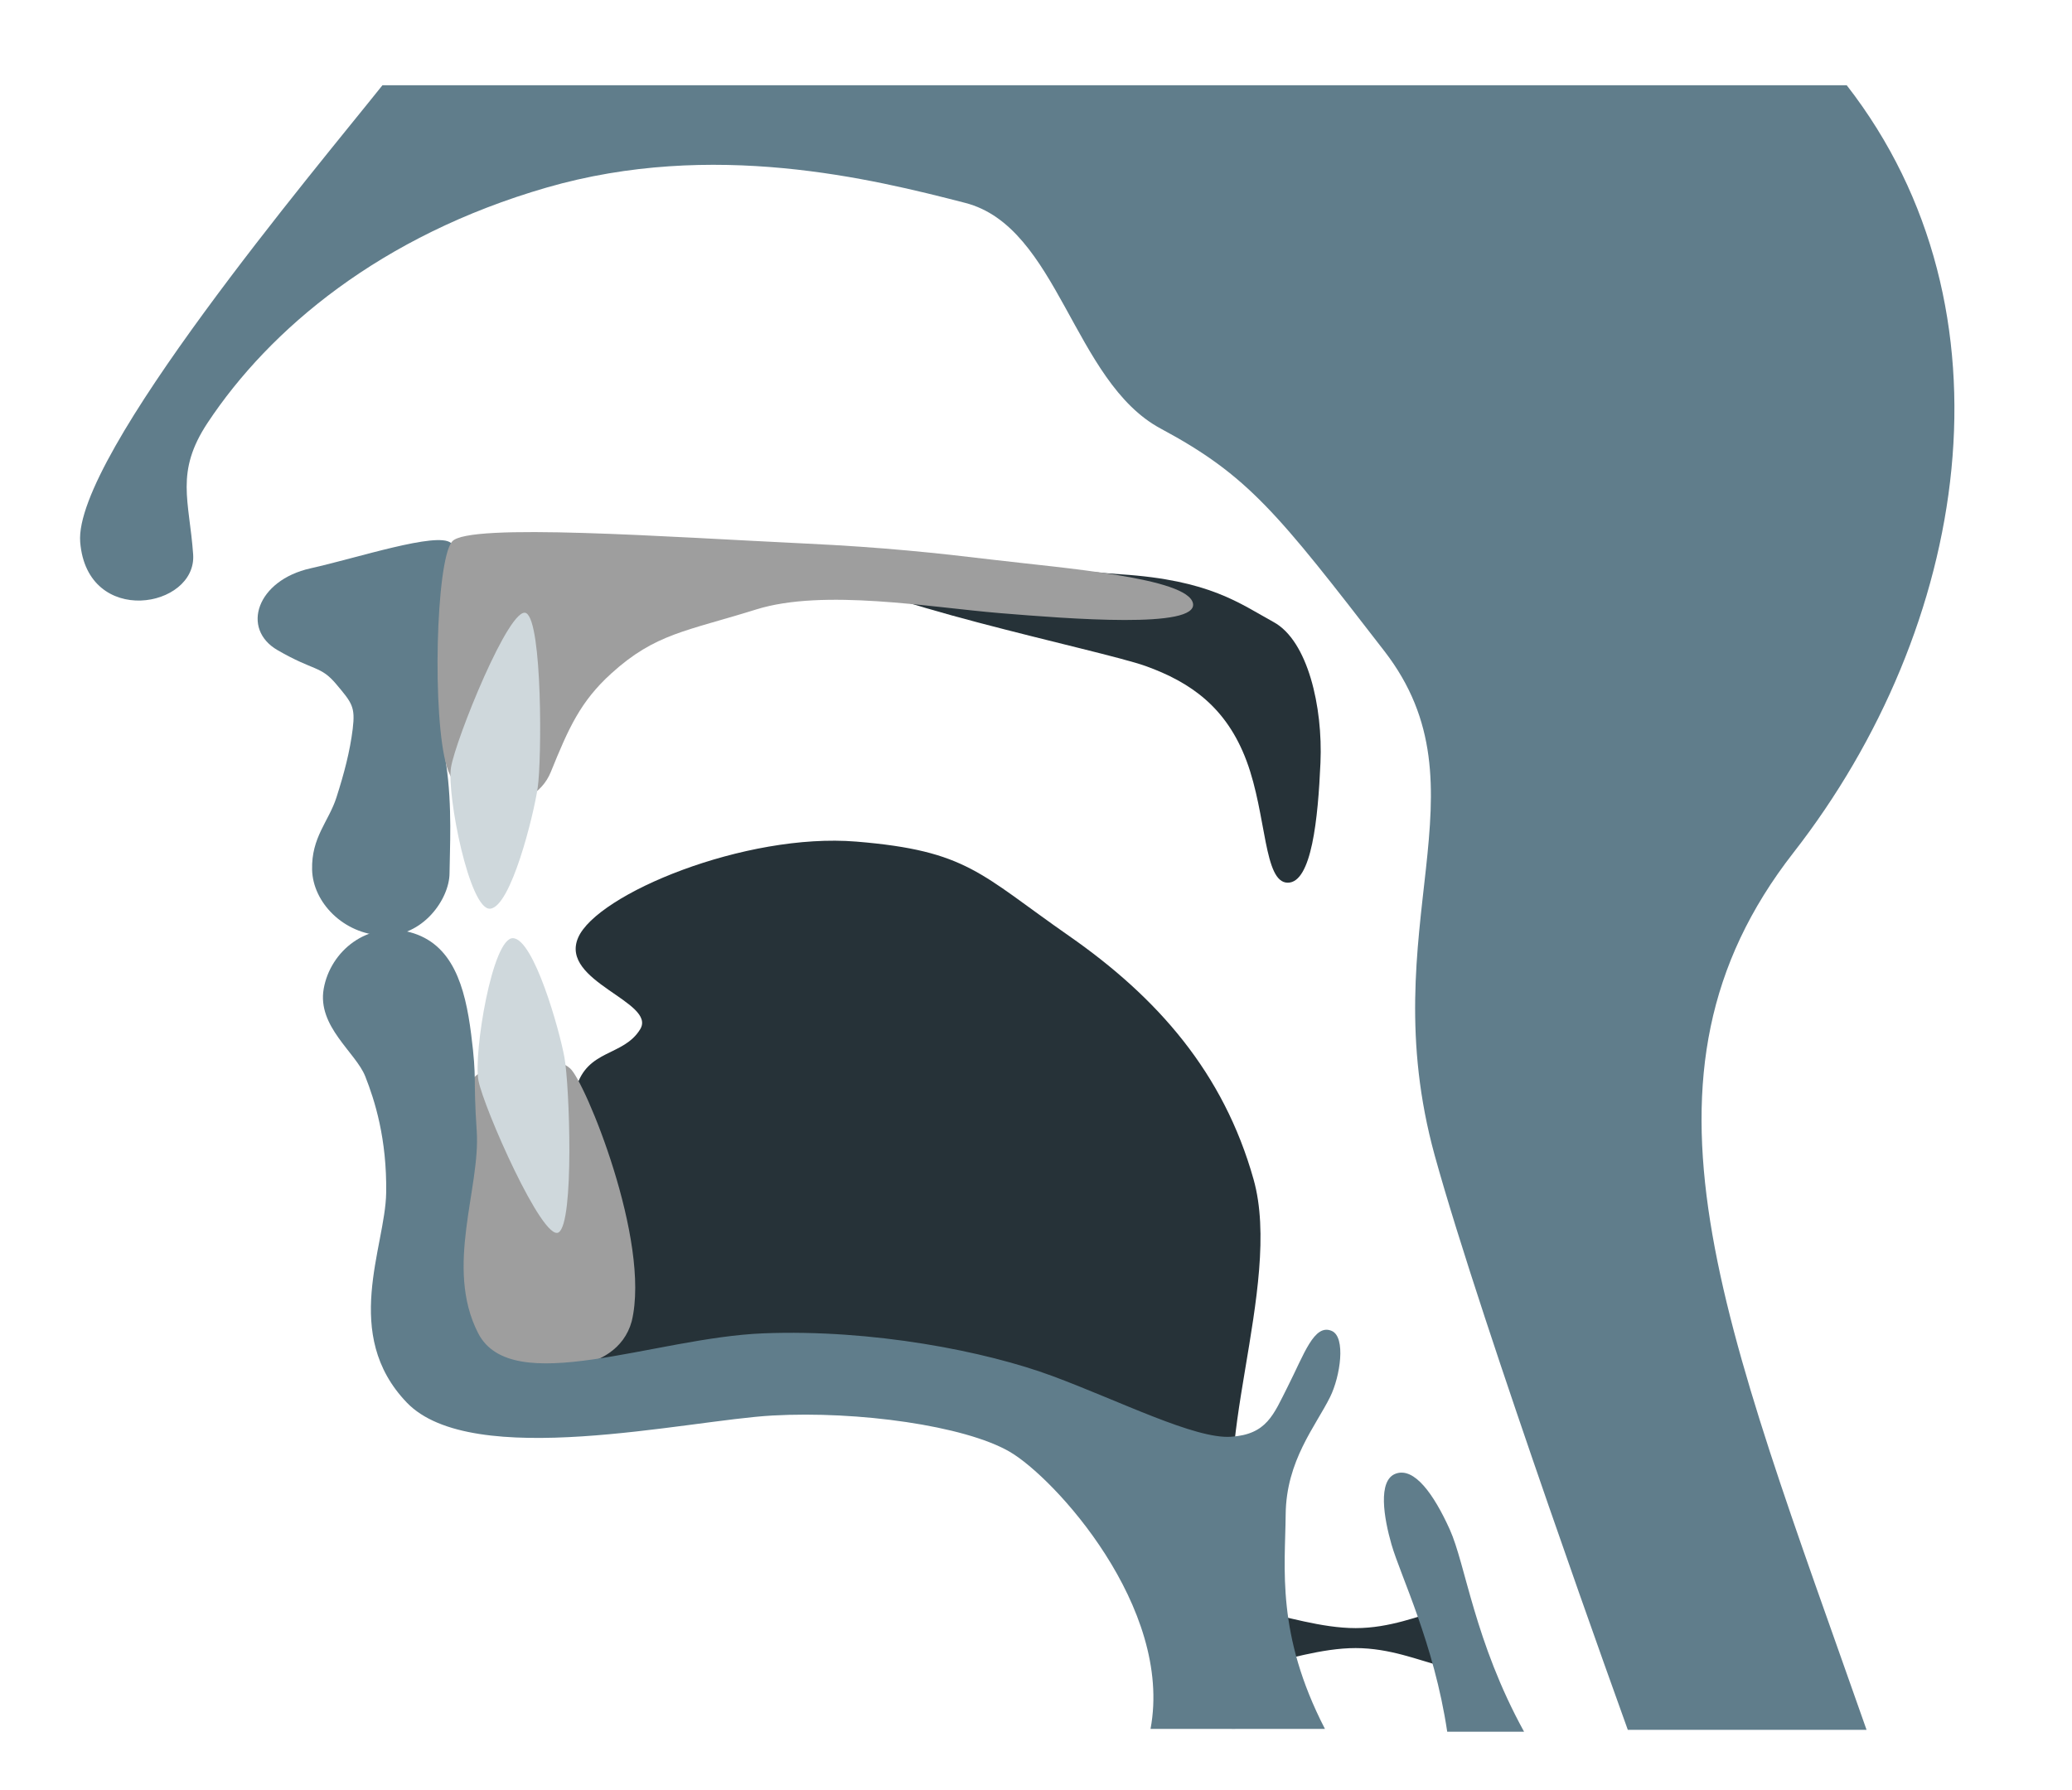
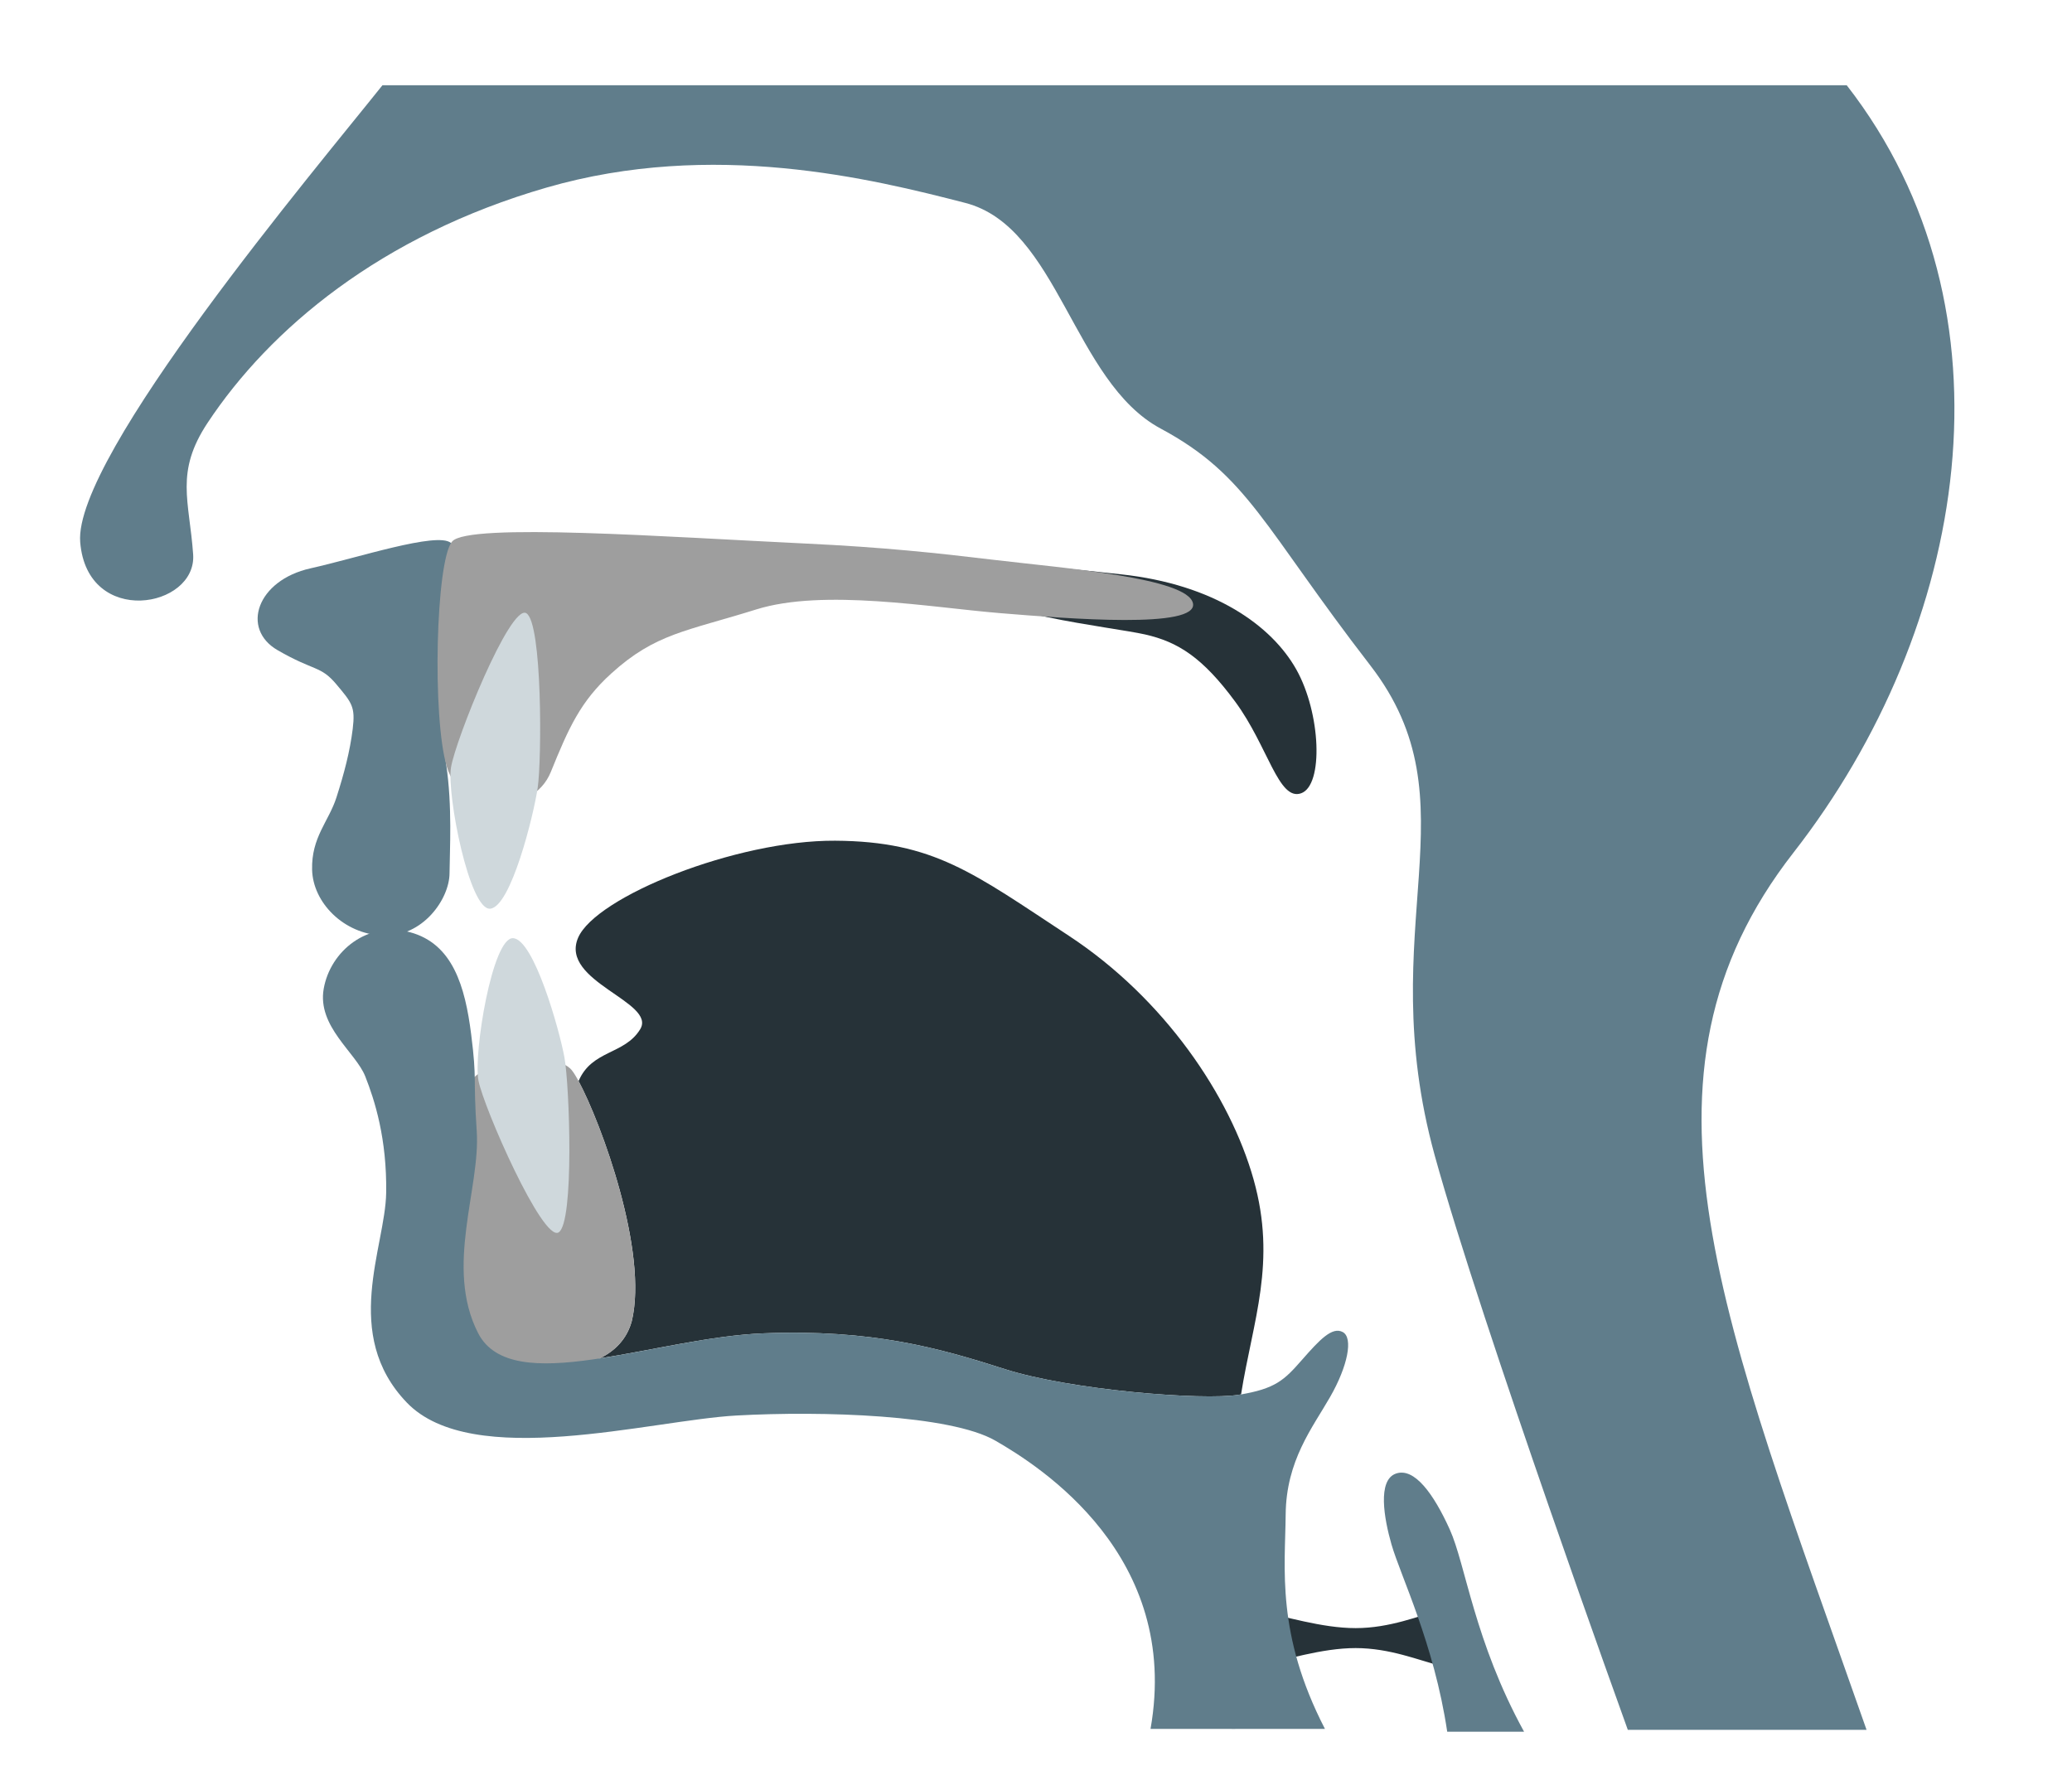
<svg xmlns="http://www.w3.org/2000/svg" width="440" height="380" viewBox="0 0 440 380" id="svg2" version="1.1">
  <defs id="defs4" />
-   <path id="tongue" d="M 181.852,178.74 C 158.277,176.801 126.724,189.866 122.756,199.176 C 118.788,208.487 139.509,212.785 135.941,218.603 C 132.373,224.421 124.68,222.748 122.318,231.148 C 119.955,239.547 134.971,263.164 133.428,273.817 C 131.885,284.47 126.399,288.004 118.566,289.857 C 130.227,288.655 156.092,290.771 167.812,291.348 C 192.493,292.563 193.975,288.21 209.724,295.685 C 225.473,303.16 248.457,327.549 264.012,327.363 C 255.728,310.234 272.571,273.122 266.202,250.474 C 259.832,227.826 245.835,211.879 226.984,198.747 C 208.133,185.616 205.426,180.68 181.852,178.74 Z" style="opacity:1;fill:#263238;fill-opacity:1;stroke:none;stroke-width:1;stroke-linecap:round;stroke-linejoin:round;stroke-miterlimit:4;stroke-dasharray:none;stroke-opacity:1" />
-   <path id="gum-lower" d="M 110.159,225.571 C 105.924,225.571 101.309,227.081 99.212,230.624 C 97.115,234.167 99.82,233.387 100.44,243.694 C 101.061,254.001 93.371,278.817 102.687,287.018 C 113.136,292.414 130.919,292.452 134.153,280.602 C 138.254,263.513 124.148,229.526 121.063,226.901 C 117.979,224.277 114.394,225.571 110.159,225.571 Z" style="opacity:1;fill:#9e9e9e;fill-opacity:1;stroke:none;stroke-width:1;stroke-linecap:round;stroke-linejoin:round;stroke-miterlimit:4;stroke-dasharray:none;stroke-opacity:1" />
-   <path style="opacity:1;fill:#263238;fill-opacity:1;stroke:none;stroke-width:4;stroke-linecap:round;stroke-linejoin:round;stroke-miterlimit:4;stroke-dasharray:none;stroke-opacity:1" d="M 312.515,347.898 C 312.657,360.599 302.511,350.019 287.883,350.019 C 273.255,350.019 257.725,360.339 257.396,347.898 C 257.067,335.458 273.255,345.778 287.883,345.778 C 302.511,345.778 312.373,335.198 312.515,347.898 Z" id="larynx" />
-   <path id="jaw" d="M 87.07,197.985 C 96.121,200.417 98.761,209.442 100.05,219.634 C 101.339,229.826 100.425,228.147 101.237,240.247 C 102.048,252.347 94.379,269.146 101.525,283.119 C 108.671,297.092 138.999,284.078 162.116,283.173 C 185.234,282.268 209.291,286.958 223.576,292.273 C 237.861,297.588 253.785,305.654 261.404,305.141 C 269.023,304.629 270.425,300.469 273.466,294.466 C 276.949,287.59 279.064,281.054 282.797,282.657 C 285.86,283.971 284.612,292.321 282.463,296.675 C 279.405,302.873 273.123,310.189 273.019,321.644 C 272.916,333.098 270.951,347.008 281.358,367.182 C 259.481,367.201 263.76,367.182 244.321,367.182 C 249.166,341.384 223.878,313.77 214.345,308.284 C 204.812,302.797 182.298,299.619 164.051,300.626 C 145.804,301.632 100.272,312.362 86.371,297.863 C 72.471,283.364 81.83,264.848 82.006,253.338 C 82.182,241.829 79.567,233.661 77.557,228.583 C 75.546,223.506 67.331,218.001 68.741,209.99 C 70.152,201.979 78.018,195.553 87.07,197.985 Z" style="opacity:1;fill:#607d8b;fill-opacity:1;stroke:none;stroke-width:1;stroke-linecap:round;stroke-linejoin:round;stroke-miterlimit:4;stroke-dasharray:none;stroke-opacity:1" />
-   <path id="esophagus" d="M 295.494,328.015 C 293.906,322.499 292.478,314.368 296.412,312.967 C 300.346,311.566 304.459,317.302 307.857,324.81 C 311.255,332.317 313.072,348.528 323.644,367.781 C 313.515,367.76 315.963,367.812 307.325,367.781 C 304.523,349.022 297.424,334.721 295.494,328.015 Z" style="opacity:1;fill:#607d8b;fill-opacity:1;stroke:none;stroke-width:1;stroke-linecap:round;stroke-linejoin:round;stroke-miterlimit:4;stroke-dasharray:none;stroke-opacity:1" />
-   <path id="velum" d="M 175.88,120.296 C 180.262,127.247 233.86,138.052 243.322,141.468 C 252.785,144.883 260.464,150.195 264.73,161.651 C 268.997,173.106 268.339,187.416 273.44,187.467 C 278.541,187.517 279.888,173.848 280.408,161.984 C 280.928,150.119 277.725,136.093 270.465,132.118 C 263.206,128.144 256.922,123.197 238.056,121.976 C 219.19,120.755 171.497,113.345 175.88,120.296 Z" style="display:inline;fill:#263238;fill-rule:evenodd;stroke:none;stroke-width:1px;stroke-linecap:round;stroke-linejoin:round;stroke-opacity:1" />
-   <path id="head" d="M 41.016,117.743 C 40.212,106.3 37.12,100.312 44.099,89.778 C 57.243,69.938 80.797,50.034 116.087,39.831 C 151.376,29.629 185.171,37.981 204.972,43.091 C 224.774,48.201 227.861,81.033 246.469,91.016 C 265.076,100.998 271.279,108.904 293.979,138.282 C 316.678,167.66 291.253,196.537 304.654,245.337 C 314.603,281.415 345.674,367.382 345.674,367.382 L 396.373,367.382 C 365.767,280.177 343.626,228.819 380.847,181.088 C 418.068,133.356 429.326,65.888 392.161,18.105 L 81.216,18.105 C 67.267,35.611 15.557,96.972 17.031,115.136 C 18.505,133.299 41.819,129.186 41.016,117.743 Z" style="display:inline;fill:#607d8b;fill-rule:evenodd;stroke:none;stroke-width:1px;stroke-linecap:round;stroke-linejoin:round;stroke-opacity:1" />
-   <path style="fill:#cfd8dc;fill-rule:evenodd;stroke:none;stroke-width:1px;stroke-linecap:butt;stroke-linejoin:miter;stroke-opacity:1" d="M 118.621,261.738 C 115.255,263.799 102.697,235.231 101.602,229.49 C 100.507,223.749 104.551,198.985 108.969,199.25 C 113.388,199.515 118.793,218.688 119.865,224.596 C 120.938,230.505 121.987,259.678 118.621,261.738 Z" id="teeth-lower" />
-   <path id="lip-upper" d="M 95.741,115.295 C 92.809,112.885 75.889,118.492 65.955,120.699 C 54.54,123.236 51.111,133.555 58.946,138.083 C 66.781,142.612 68.052,141.322 71.409,145.31 C 74.765,149.299 75.475,150.119 74.899,154.824 C 74.322,159.529 73.084,164.262 71.441,169.375 C 69.798,174.487 66.106,177.803 66.277,184.719 C 66.449,191.635 72.902,198.377 81.359,198.702 C 89.816,199.027 95.418,190.917 95.46,185.501 C 95.498,180.533 96.078,171.223 94.745,162.322 C 93.412,153.421 97.815,152.643 97.849,138.824 C 97.879,126.832 98.674,117.705 95.741,115.295 Z" style="display:inline;fill:#607d8b;fill-rule:evenodd;stroke:none;stroke-width:1px;stroke-linecap:round;stroke-linejoin:round;stroke-opacity:1" />
-   <path style="display:inline;fill:#9e9e9e;fill-rule:evenodd;stroke:none;stroke-width:1px;stroke-linecap:round;stroke-linejoin:round;stroke-opacity:1" d="M 94.9,162.904 C 98.074,173.322 113.189,173.278 116.969,163.95 C 120.748,154.622 123.25,148.969 129.847,142.997 C 139.208,134.521 145.705,134.088 160.586,129.435 C 174.881,124.965 197.589,129.004 212.391,130.219 C 227.193,131.435 254.423,133.578 253.334,128.14 C 252.244,122.702 226.102,120.693 210.502,118.837 C 199.207,117.478 187.718,116.23 171.09,115.439 C 141.837,114.048 99.492,110.981 96.019,114.992 C 92.545,119.003 91.727,152.485 94.9,162.904 Z" id="gum-upper" />
-   <path id="teeth-upper" d="M 111.754,130.225 C 108.324,128.273 96.682,157.227 95.771,163 C 94.86,168.772 99.691,193.395 104.098,192.989 C 108.506,192.584 113.298,173.248 114.181,167.309 C 115.064,161.369 115.183,132.178 111.754,130.225 Z" style="fill:#cfd8dc;fill-rule:evenodd;stroke:none;stroke-width:1px;stroke-linecap:butt;stroke-linejoin:miter;stroke-opacity:1" />
+   <path style="opacity:1;fill:#263238;fill-opacity:1;stroke:none;stroke-width:1;stroke-linecap:round;stroke-linejoin:round;stroke-miterlimit:4;stroke-dasharray:none;stroke-opacity:1" d="M 177.346,178.549 C 156.363,178.418 126.476,190.447 122.756,199.176 C 118.788,208.486 139.509,212.786 135.941,218.604 C 132.611,224.035 125.687,222.945 122.859,229.609 C 127.643,238.454 137.7,265.825 134.154,280.602 C 133.126,284.368 130.613,286.913 127.348,288.486 C 138.377,286.791 151.062,283.607 162.117,283.174 C 185.235,282.269 199.413,286.293 213.35,290.76 C 227.287,295.227 255.405,297.481 263.127,296.215 C 263.28,296.19 263.396,296.16 263.545,296.135 C 266.048,280.415 271.171,268.147 266.201,250.475 C 261.231,232.802 247.286,212.089 226.984,198.746 C 206.683,185.403 198.328,178.68 177.346,178.549 Z" transform="translate(0,-1.525879e-5)" id="tongue" />
+   <path id="gum-lower" d="M 110.159,225.571 C 105.924,225.571 101.309,227.081 99.212,230.624 C 97.115,234.167 99.82,233.387 100.44,243.694 C 101.061,254.001 93.371,278.817 102.687,287.018 C 113.136,292.414 130.919,292.452 134.153,280.602 C 138.254,263.513 124.148,229.526 121.063,226.901 C 117.979,224.277 114.394,225.571 110.159,225.571 Z" style="opacity:1;fill:#9e9e9e;fill-opacity:1;stroke:none;stroke-width:1;stroke-linecap:round;stroke-linejoin:round;stroke-miterlimit:4;stroke-dasharray:none;stroke-opacity:1" class="gum" svg-label="gum-lower" />
+   <path style="opacity:1;fill:#263238;fill-opacity:1;stroke:none;stroke-width:4;stroke-linecap:round;stroke-linejoin:round;stroke-miterlimit:4;stroke-dasharray:none;stroke-opacity:1" d="M 312.515,347.898 C 312.657,360.599 302.511,350.019 287.883,350.019 C 273.255,350.019 257.725,360.339 257.396,347.898 C 257.067,335.458 273.255,345.778 287.883,345.778 C 302.511,345.778 312.373,335.198 312.515,347.898 Z" id="larynx" svg-label="larynx" class="larynx" />
+   <path id="lip-lower" d="M 87.07,197.985 C 96.121,200.417 98.761,209.442 100.05,219.634 C 101.339,229.826 100.425,228.147 101.237,240.247 C 102.048,252.347 94.379,269.146 101.525,283.119 C 108.671,297.092 138.999,284.078 162.116,283.173 C 185.234,282.268 199.413,286.294 213.35,290.761 C 227.287,295.227 255.404,297.481 263.126,296.215 C 270.848,294.949 272.708,293.121 276.477,288.816 C 280.246,284.511 282.916,281.687 285.152,282.909 C 287.387,284.131 286.222,290.111 282.463,296.675 C 278.705,303.238 273.123,310.189 273.019,321.644 C 272.916,333.098 270.951,347.008 281.358,367.182 C 259.481,367.201 263.76,367.182 244.321,367.182 C 250.828,330.418 220.888,311.444 211.354,305.957 C 201.821,300.471 174.654,299.619 156.408,300.626 C 138.161,301.632 100.272,312.362 86.371,297.863 C 72.471,283.364 81.83,264.848 82.006,253.338 C 82.182,241.829 79.567,233.661 77.557,228.583 C 75.546,223.506 67.331,218.001 68.741,209.99 C 70.152,201.979 78.018,195.553 87.07,197.985 Z" style="opacity:1;fill:#607d8b;fill-opacity:1;stroke:none;stroke-width:1;stroke-linecap:round;stroke-linejoin:round;stroke-miterlimit:4;stroke-dasharray:none;stroke-opacity:1" class="head" svg-label="lip-lower" />
+   <path id="esophagus" d="M 295.494,328.015 C 293.906,322.499 292.478,314.368 296.412,312.967 C 300.346,311.566 304.459,317.302 307.857,324.81 C 311.255,332.317 313.072,348.528 323.644,367.781 C 313.515,367.76 315.963,367.812 307.325,367.781 C 304.523,349.022 297.424,334.721 295.494,328.015 Z" style="opacity:1;fill:#607d8b;fill-opacity:1;stroke:none;stroke-width:1;stroke-linecap:round;stroke-linejoin:round;stroke-miterlimit:4;stroke-dasharray:none;stroke-opacity:1" svg-label="esohagus" class="head" />
+   <path id="velum" d="M 207.462,124.303 C 206.948,130.066 236.2,133.166 243.155,134.743 C 250.111,136.32 255.354,139.584 262.313,149.037 C 269.273,158.491 271.493,170.184 276.3,168.476 C 281.107,166.768 280.478,151.439 275.279,142.183 C 270.081,132.928 257.926,124.102 238.056,121.976 C 218.186,119.85 207.976,118.54 207.462,124.303 Z" style="display:inline;fill:#263238;fill-rule:evenodd;stroke:none;stroke-width:1px;stroke-linecap:round;stroke-linejoin:round;stroke-opacity:1" class="velum" svg-label="velum" />
+   <path id="head" d="M 41.016,117.743 C 40.212,106.3 37.12,100.312 44.099,89.778 C 57.243,69.938 80.797,50.034 116.087,39.831 C 151.376,29.629 185.171,37.981 204.972,43.091 C 224.774,48.201 227.861,81.033 246.469,91.016 C 265.076,100.998 268.27,111.913 290.97,141.291 C 313.67,170.669 291.253,196.537 304.654,245.337 C 314.603,281.415 345.674,367.382 345.674,367.382 L 396.373,367.382 C 365.767,280.177 343.626,228.819 380.847,181.088 C 418.068,133.356 429.326,65.888 392.161,18.105 L 81.216,18.105 C 67.267,35.611 15.557,96.972 17.031,115.136 C 18.505,133.299 41.819,129.186 41.016,117.743 Z" style="display:inline;fill:#607d8b;fill-rule:evenodd;stroke:none;stroke-width:1px;stroke-linecap:round;stroke-linejoin:round;stroke-opacity:1" svg-label="head" class="head" />
+   <path style="fill:#cfd8dc;fill-rule:evenodd;stroke:none;stroke-width:1px;stroke-linecap:butt;stroke-linejoin:miter;stroke-opacity:1" d="M 118.621,261.738 C 115.255,263.799 102.697,235.231 101.602,229.49 C 100.507,223.749 104.551,198.985 108.969,199.25 C 113.388,199.515 118.793,218.688 119.865,224.596 C 120.938,230.505 121.987,259.678 118.621,261.738 Z" id="teeth-lower" class="teeth" svg-label="teeth-lower" />
+   <path id="lip-upper" d="M 95.741,115.295 C 92.809,112.885 75.889,118.492 65.955,120.699 C 54.54,123.236 51.111,133.555 58.946,138.083 C 66.781,142.612 68.052,141.322 71.409,145.31 C 74.765,149.299 75.475,150.119 74.899,154.824 C 74.322,159.529 73.084,164.262 71.441,169.375 C 69.798,174.487 66.106,177.803 66.277,184.719 C 66.449,191.635 72.902,198.377 81.359,198.702 C 89.816,199.027 95.418,190.917 95.46,185.501 C 95.498,180.533 96.078,171.223 94.745,162.322 C 93.412,153.421 97.815,152.643 97.849,138.824 C 97.879,126.832 98.674,117.705 95.741,115.295 Z" style="display:inline;fill:#607d8b;fill-rule:evenodd;stroke:none;stroke-width:1px;stroke-linecap:round;stroke-linejoin:round;stroke-opacity:1" svg-label="lip-upper" class="head" />
+   <path style="display:inline;fill:#9e9e9e;fill-rule:evenodd;stroke:none;stroke-width:1px;stroke-linecap:round;stroke-linejoin:round;stroke-opacity:1" d="M 94.9,162.904 C 98.074,173.322 113.189,173.278 116.969,163.95 C 120.748,154.622 123.25,148.969 129.847,142.997 C 139.208,134.521 145.705,134.088 160.586,129.435 C 174.881,124.965 197.589,129.004 212.391,130.219 C 227.193,131.435 254.423,133.578 253.334,128.14 C 252.244,122.702 226.102,120.693 210.502,118.837 C 199.207,117.478 187.718,116.23 171.09,115.439 C 141.837,114.048 99.492,110.981 96.019,114.992 C 92.545,119.003 91.727,152.485 94.9,162.904 Z" id="gum-upper" class="gum" svg-label="palette" />
+   <path id="teeth-upper" d="M 111.754,130.225 C 108.324,128.273 96.682,157.227 95.771,163 C 94.86,168.772 99.691,193.395 104.098,192.989 C 108.506,192.584 113.298,173.248 114.181,167.309 C 115.064,161.369 115.183,132.178 111.754,130.225 Z" style="fill:#cfd8dc;fill-rule:evenodd;stroke:none;stroke-width:1px;stroke-linecap:butt;stroke-linejoin:miter;stroke-opacity:1" svg-label="teeth-upper" class="teeth" />
</svg>
